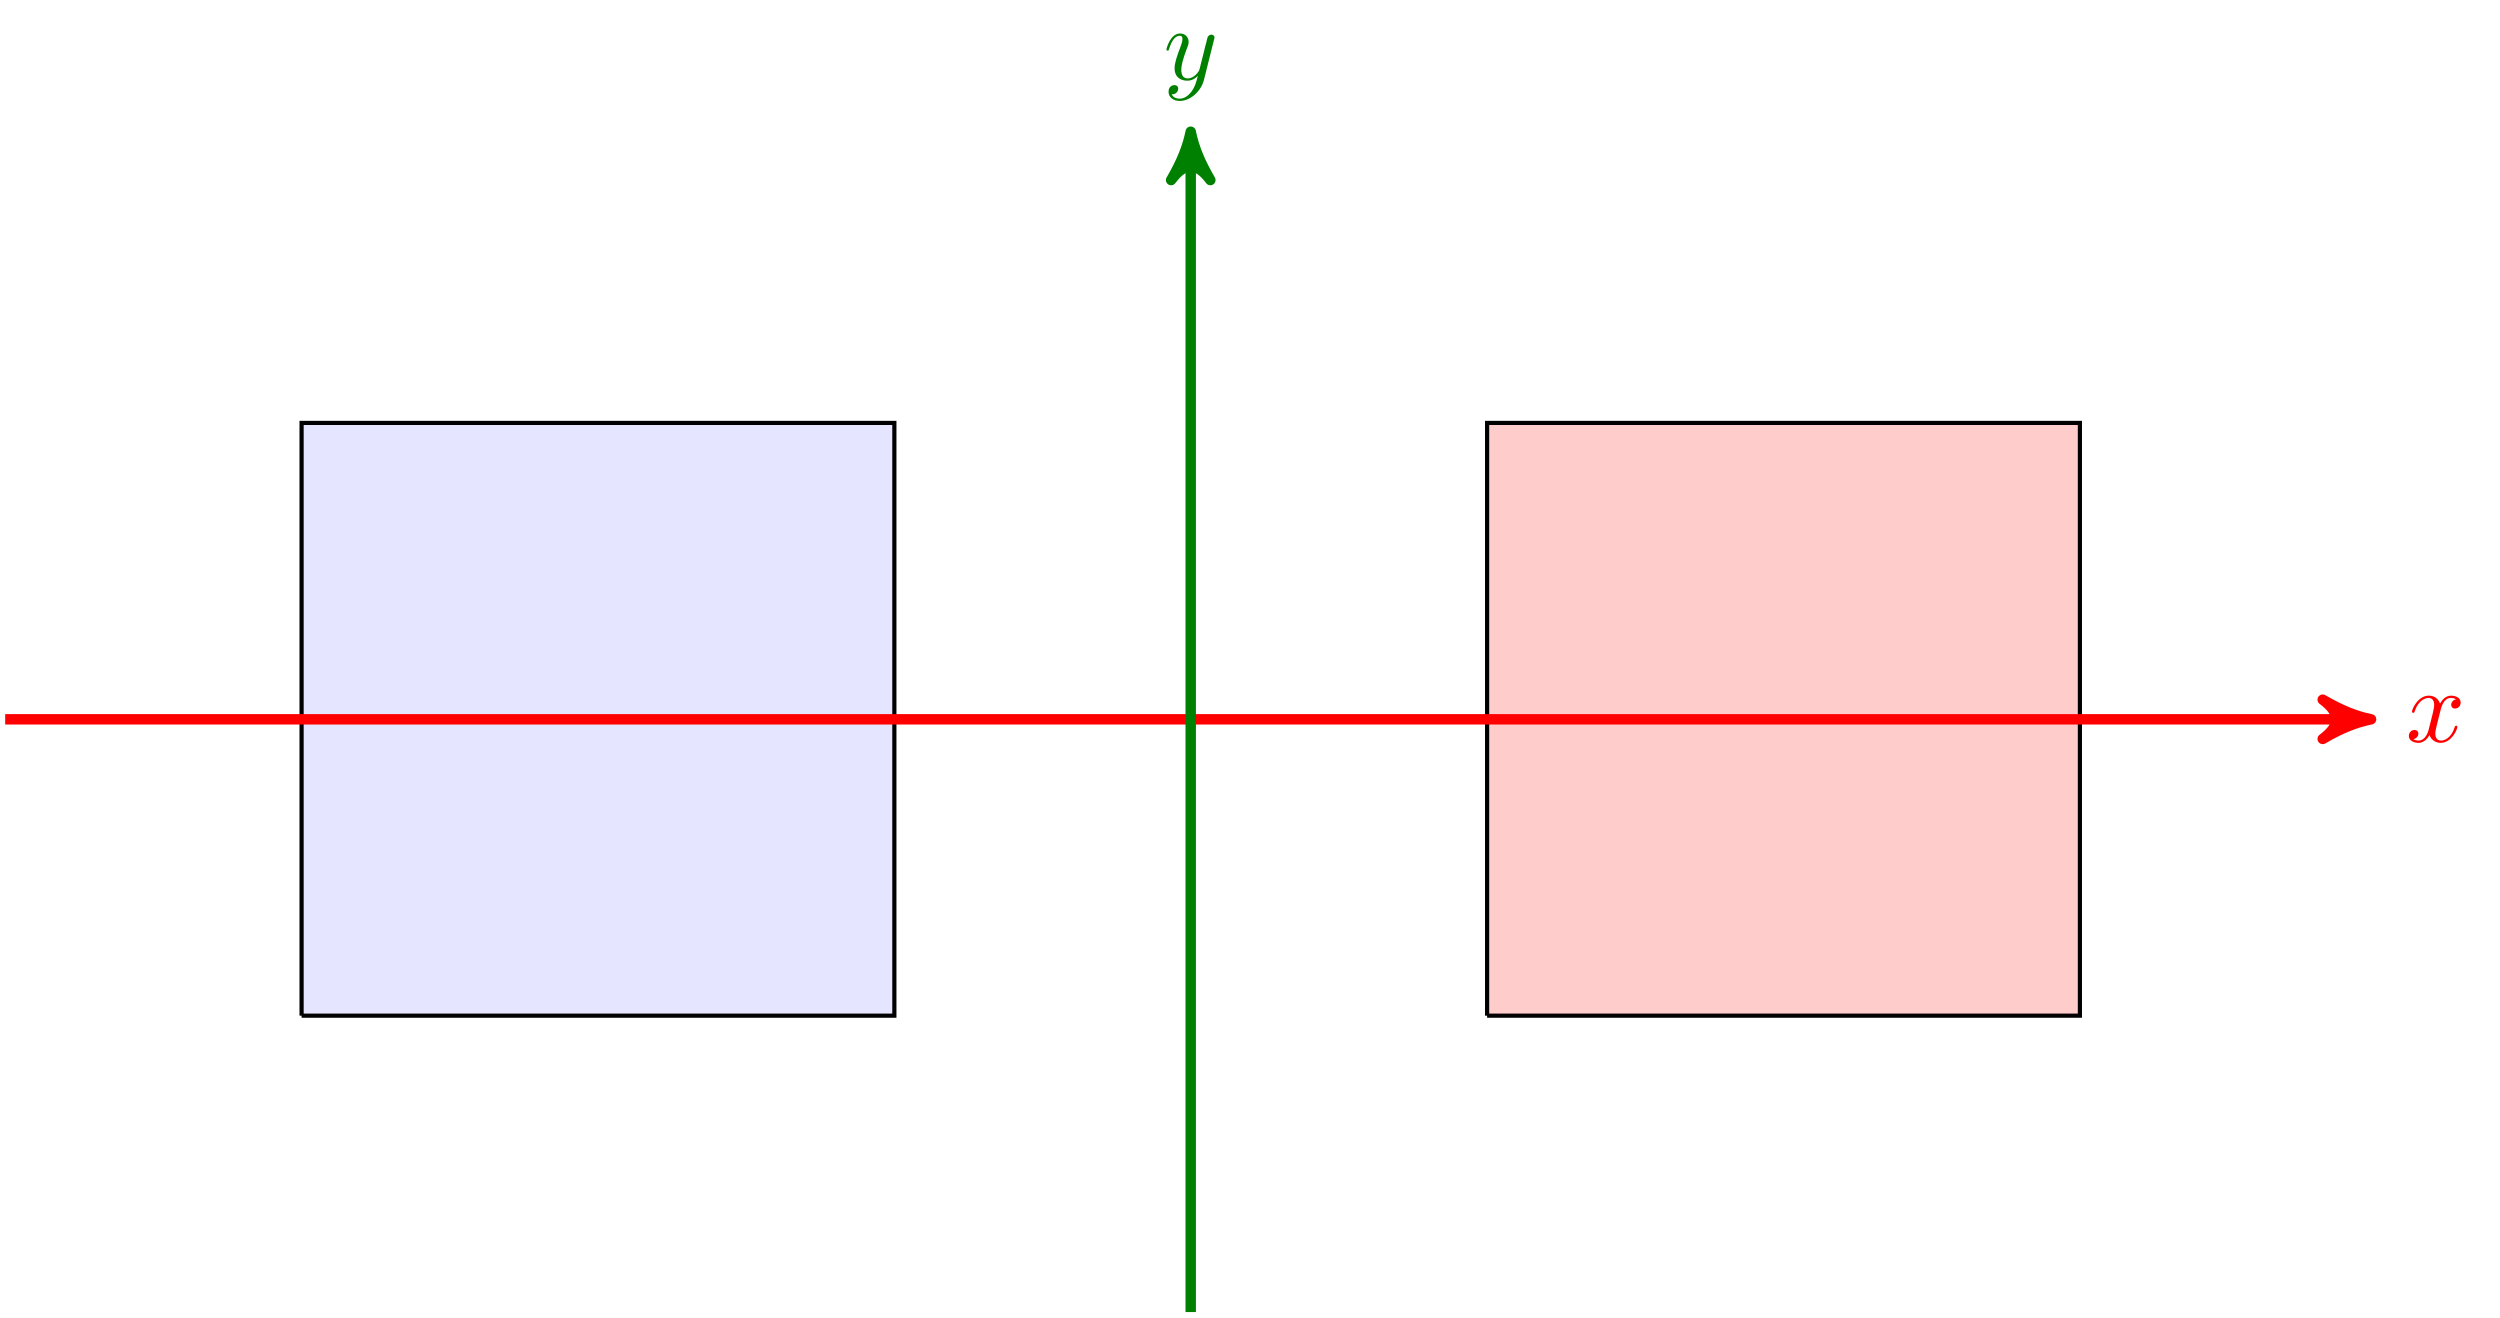
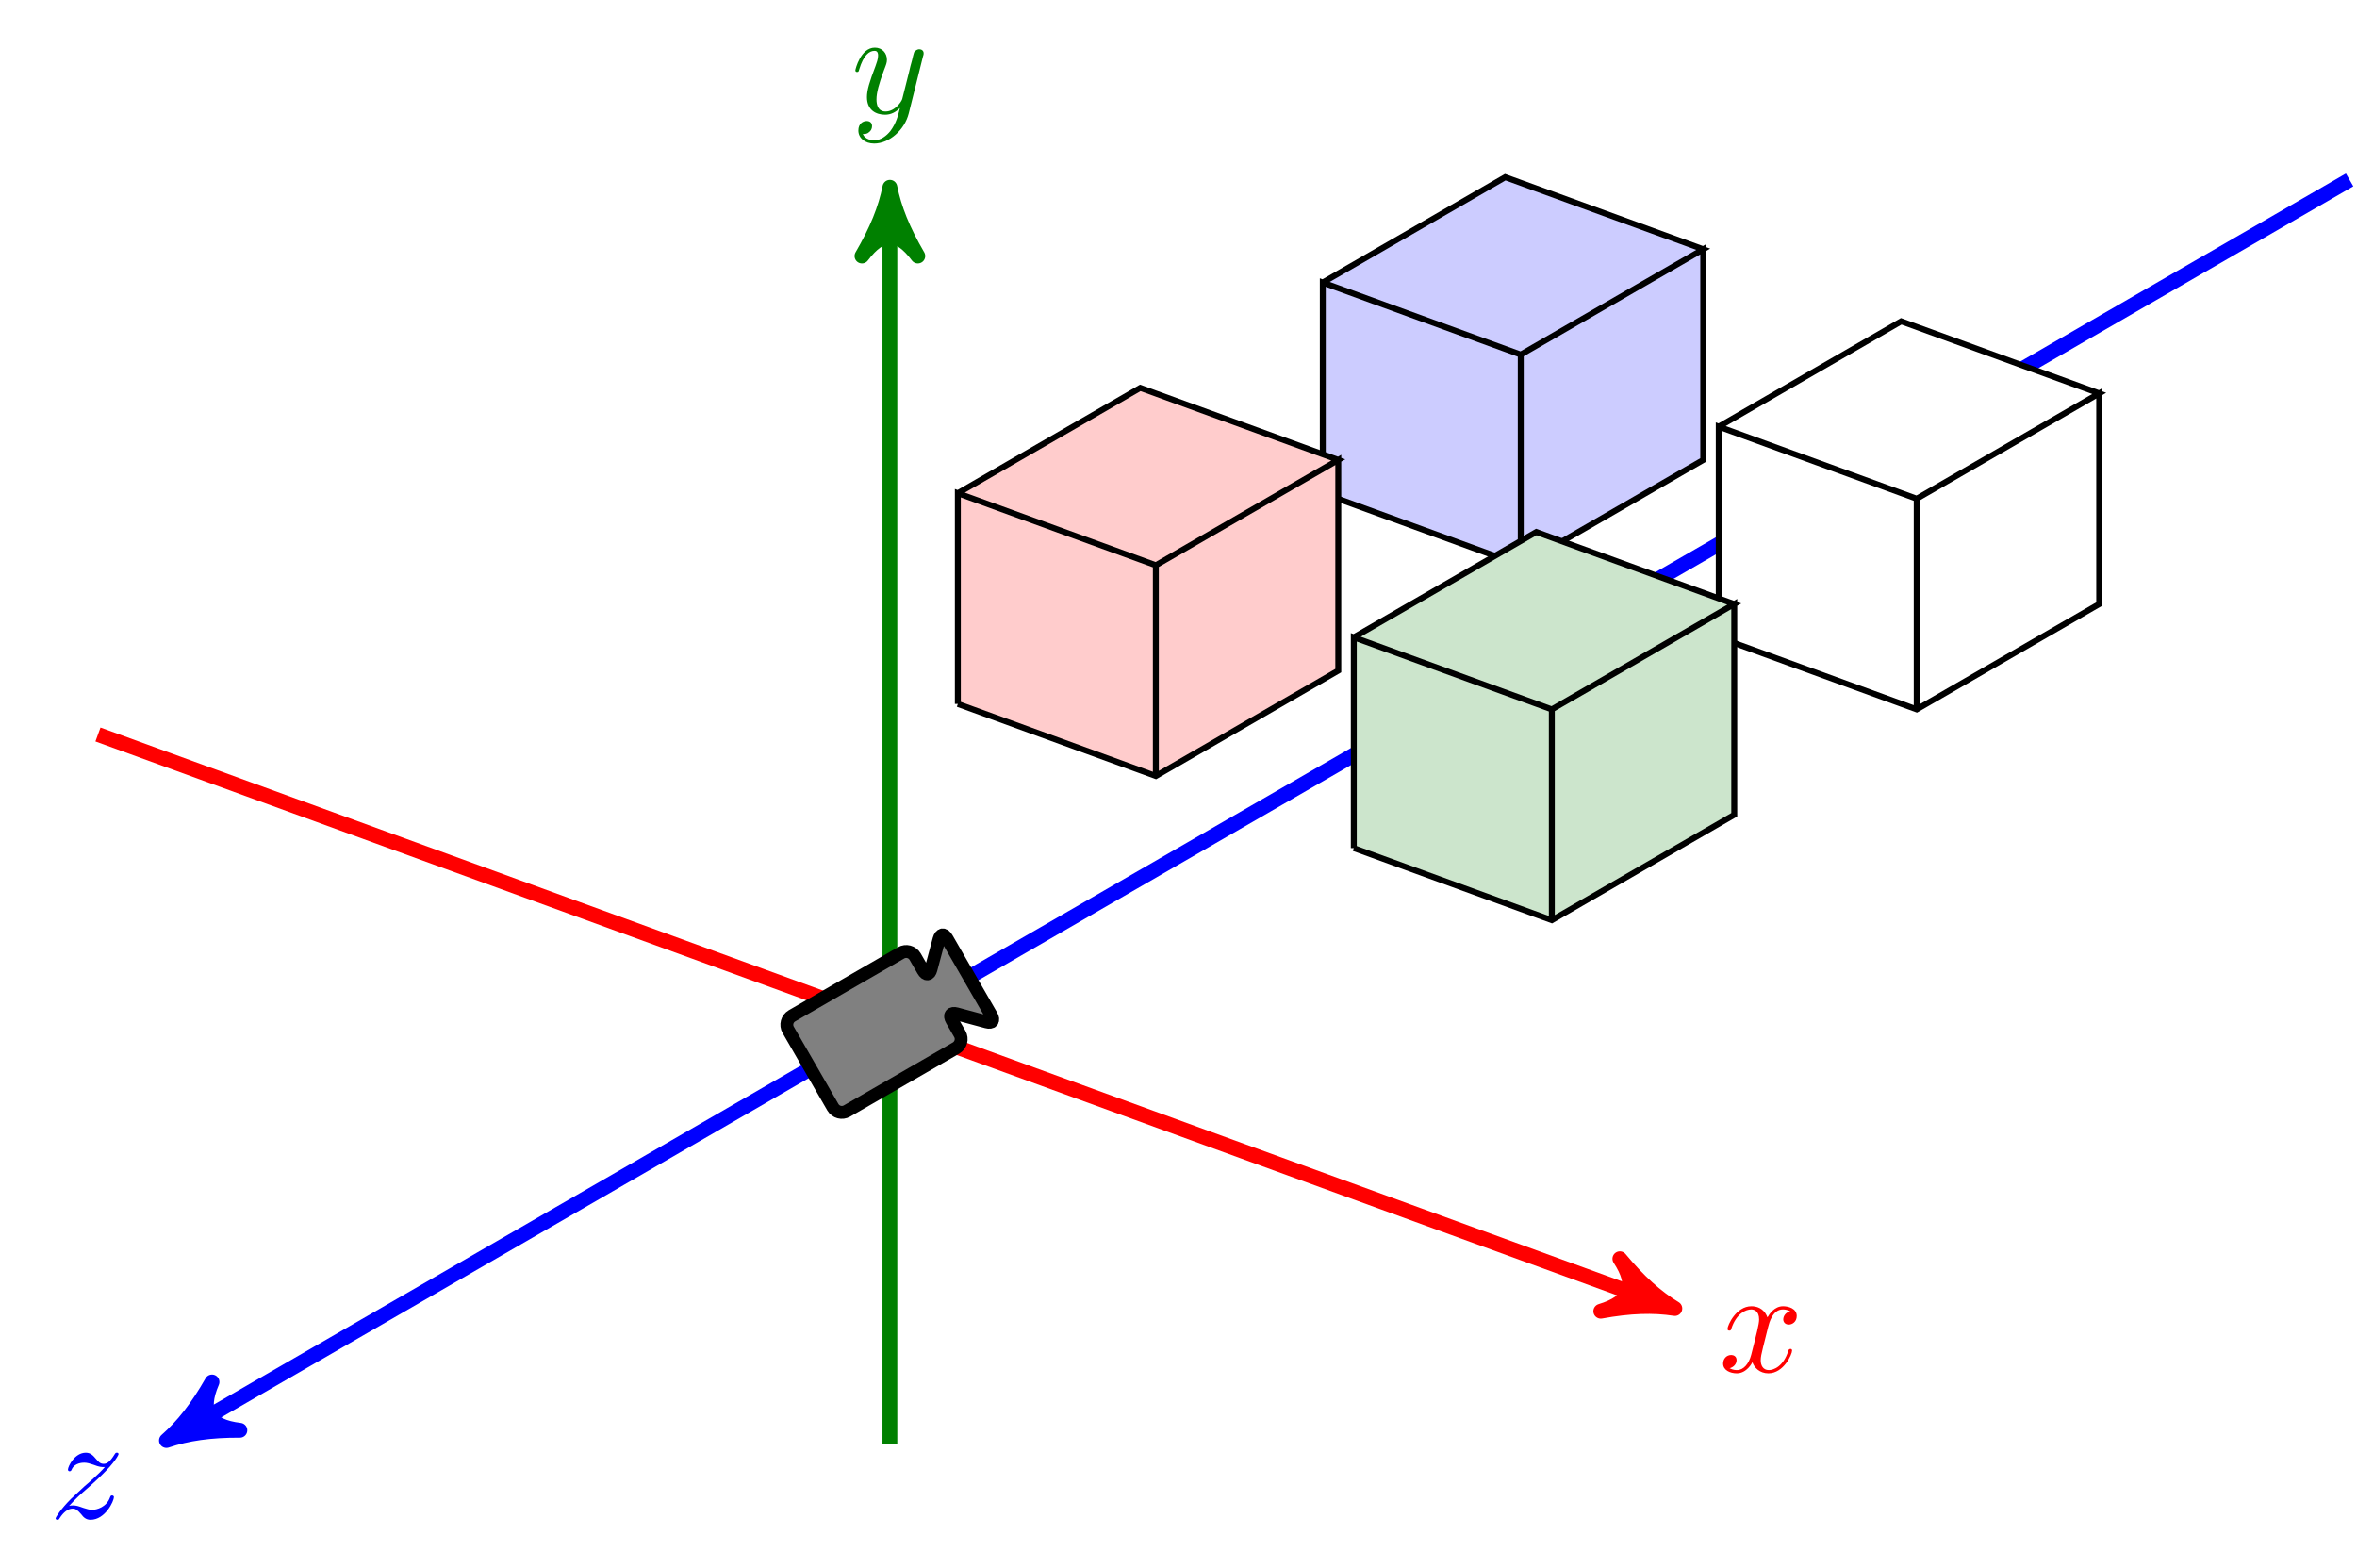
- <svg xmlns="http://www.w3.org/2000/svg" xmlns:xlink="http://www.w3.org/1999/xlink" width="239.106pt" height="125.986pt" viewBox="0 0 239.106 125.986">
+ <svg xmlns="http://www.w3.org/2000/svg" xmlns:xlink="http://www.w3.org/1999/xlink" width="158.556" height="105.44" viewBox="0 0 158.556 105.44">
  <defs>
    <g>
      <g id="glyph-0-0">
        <path d="M 3.328 -3.016 C 3.391 -3.266 3.625 -4.188 4.312 -4.188 C 4.359 -4.188 4.609 -4.188 4.812 -4.062 C 4.531 -4 4.344 -3.766 4.344 -3.516 C 4.344 -3.359 4.453 -3.172 4.719 -3.172 C 4.938 -3.172 5.25 -3.344 5.25 -3.75 C 5.25 -4.266 4.672 -4.406 4.328 -4.406 C 3.75 -4.406 3.406 -3.875 3.281 -3.656 C 3.031 -4.312 2.5 -4.406 2.203 -4.406 C 1.172 -4.406 0.594 -3.125 0.594 -2.875 C 0.594 -2.766 0.703 -2.766 0.719 -2.766 C 0.797 -2.766 0.828 -2.797 0.844 -2.875 C 1.188 -3.938 1.844 -4.188 2.188 -4.188 C 2.375 -4.188 2.719 -4.094 2.719 -3.516 C 2.719 -3.203 2.547 -2.547 2.188 -1.141 C 2.031 -0.531 1.672 -0.109 1.234 -0.109 C 1.172 -0.109 0.953 -0.109 0.734 -0.234 C 0.984 -0.297 1.203 -0.5 1.203 -0.781 C 1.203 -1.047 0.984 -1.125 0.844 -1.125 C 0.531 -1.125 0.297 -0.875 0.297 -0.547 C 0.297 -0.094 0.781 0.109 1.219 0.109 C 1.891 0.109 2.25 -0.594 2.266 -0.641 C 2.391 -0.281 2.75 0.109 3.344 0.109 C 4.375 0.109 4.938 -1.172 4.938 -1.422 C 4.938 -1.531 4.859 -1.531 4.828 -1.531 C 4.734 -1.531 4.719 -1.484 4.688 -1.422 C 4.359 -0.344 3.688 -0.109 3.375 -0.109 C 2.984 -0.109 2.828 -0.422 2.828 -0.766 C 2.828 -0.984 2.875 -1.203 2.984 -1.641 Z M 3.328 -3.016 " />
      </g>
      <g id="glyph-0-1">
        <path d="M 4.844 -3.797 C 4.891 -3.938 4.891 -3.953 4.891 -4.031 C 4.891 -4.203 4.75 -4.297 4.594 -4.297 C 4.5 -4.297 4.344 -4.234 4.25 -4.094 C 4.234 -4.031 4.141 -3.734 4.109 -3.547 C 4.031 -3.297 3.969 -3.016 3.906 -2.75 L 3.453 -0.953 C 3.422 -0.812 2.984 -0.109 2.328 -0.109 C 1.828 -0.109 1.719 -0.547 1.719 -0.922 C 1.719 -1.375 1.891 -2 2.219 -2.875 C 2.375 -3.281 2.422 -3.391 2.422 -3.594 C 2.422 -4.031 2.109 -4.406 1.609 -4.406 C 0.656 -4.406 0.297 -2.953 0.297 -2.875 C 0.297 -2.766 0.391 -2.766 0.406 -2.766 C 0.516 -2.766 0.516 -2.797 0.562 -2.953 C 0.844 -3.891 1.234 -4.188 1.578 -4.188 C 1.656 -4.188 1.828 -4.188 1.828 -3.875 C 1.828 -3.625 1.719 -3.359 1.656 -3.172 C 1.25 -2.109 1.078 -1.547 1.078 -1.078 C 1.078 -0.188 1.703 0.109 2.297 0.109 C 2.688 0.109 3.016 -0.062 3.297 -0.344 C 3.172 0.172 3.047 0.672 2.656 1.203 C 2.391 1.531 2.016 1.828 1.562 1.828 C 1.422 1.828 0.969 1.797 0.797 1.406 C 0.953 1.406 1.094 1.406 1.219 1.281 C 1.328 1.203 1.422 1.062 1.422 0.875 C 1.422 0.562 1.156 0.531 1.062 0.531 C 0.828 0.531 0.5 0.688 0.5 1.172 C 0.5 1.672 0.938 2.047 1.562 2.047 C 2.578 2.047 3.609 1.141 3.891 0.016 Z M 4.844 -3.797 " />
      </g>
+       <g id="glyph-0-2">
+         <path d="M 1.328 -0.828 C 1.859 -1.406 2.156 -1.656 2.516 -1.969 C 2.516 -1.969 3.125 -2.5 3.484 -2.859 C 4.438 -3.781 4.656 -4.266 4.656 -4.312 C 4.656 -4.406 4.562 -4.406 4.547 -4.406 C 4.469 -4.406 4.453 -4.391 4.391 -4.297 C 4.094 -3.812 3.891 -3.656 3.656 -3.656 C 3.406 -3.656 3.297 -3.812 3.141 -3.984 C 2.953 -4.203 2.781 -4.406 2.453 -4.406 C 1.703 -4.406 1.25 -3.484 1.25 -3.266 C 1.25 -3.219 1.281 -3.156 1.359 -3.156 C 1.453 -3.156 1.469 -3.203 1.5 -3.266 C 1.688 -3.734 2.266 -3.734 2.344 -3.734 C 2.547 -3.734 2.734 -3.672 2.969 -3.594 C 3.375 -3.438 3.484 -3.438 3.734 -3.438 C 3.375 -3.016 2.547 -2.297 2.359 -2.141 L 1.453 -1.297 C 0.781 -0.625 0.422 -0.062 0.422 0.016 C 0.422 0.109 0.531 0.109 0.547 0.109 C 0.625 0.109 0.641 0.094 0.703 -0.016 C 0.938 -0.375 1.234 -0.641 1.562 -0.641 C 1.781 -0.641 1.891 -0.547 2.141 -0.266 C 2.297 -0.047 2.484 0.109 2.766 0.109 C 3.766 0.109 4.344 -1.156 4.344 -1.422 C 4.344 -1.469 4.297 -1.531 4.219 -1.531 C 4.125 -1.531 4.109 -1.469 4.078 -1.391 C 3.844 -0.75 3.203 -0.562 2.875 -0.562 C 2.688 -0.562 2.5 -0.625 2.297 -0.688 C 1.953 -0.812 1.797 -0.859 1.594 -0.859 C 1.578 -0.859 1.422 -0.859 1.328 -0.828 Z M 1.328 -0.828 " />
+       </g>
    </g>
    <clipPath id="clip-0">
-       <path clip-rule="nonzero" d="M 113 13 L 115 13 L 115 125.984 L 113 125.984 Z M 113 13 " />
+       <path clip-rule="nonzero" d="M 0 0 L 158.555 0 L 158.555 105.441 L 0 105.441 Z M 0 0 " />
+     </clipPath>
+     <clipPath id="clip-1">
+       <path clip-rule="nonzero" d="M 52 62 L 67 62 L 67 75 L 52 75 Z M 52 62 " />
+     </clipPath>
+     <clipPath id="clip-2">
+       <path clip-rule="nonzero" d="M 56.035 76.34 L 68.309 69.254 L 63.688 61.25 L 51.414 68.336 Z M 56.035 76.34 " />
+     </clipPath>
+     <clipPath id="clip-3">
+       <path clip-rule="nonzero" d="M 51 61 L 69 61 L 69 77 L 51 77 Z M 51 61 " />
+     </clipPath>
+     <clipPath id="clip-4">
+       <path clip-rule="nonzero" d="M 56.035 76.34 L 68.309 69.254 L 63.688 61.25 L 51.414 68.336 Z M 56.035 76.34 " />
    </clipPath>
  </defs>
-   <path fill-rule="nonzero" fill="rgb(89.999%, 89.999%, 100%)" fill-opacity="1" stroke-width="0.399" stroke-linecap="butt" stroke-linejoin="miter" stroke="rgb(0%, 0%, 0%)" stroke-opacity="1" stroke-miterlimit="10" d="M -85.04 -28.346 L -28.345 -28.346 L -28.345 28.346 L -85.04 28.346 L -85.04 -28.346 " transform="matrix(1, 0, 0, -1, 113.884, 68.795)" />
-   <path fill-rule="nonzero" fill="rgb(100%, 79.999%, 79.999%)" fill-opacity="1" stroke-width="0.399" stroke-linecap="butt" stroke-linejoin="miter" stroke="rgb(0%, 0%, 0%)" stroke-opacity="1" stroke-miterlimit="10" d="M 28.346 -28.346 L 85.042 -28.346 L 85.042 28.346 L 28.346 28.346 L 28.346 -28.346 " transform="matrix(1, 0, 0, -1, 113.884, 68.795)" />
-   <path fill="none" stroke-width="0.996" stroke-linecap="butt" stroke-linejoin="miter" stroke="rgb(100%, 0%, 0%)" stroke-opacity="1" stroke-miterlimit="10" d="M -113.388 -0.002 L 111.733 -0.002 " transform="matrix(1, 0, 0, -1, 113.884, 68.795)" />
-   <path fill-rule="nonzero" fill="rgb(100%, 0%, 0%)" fill-opacity="1" stroke-width="0.996" stroke-linecap="butt" stroke-linejoin="round" stroke="rgb(100%, 0%, 0%)" stroke-opacity="1" stroke-miterlimit="10" d="M 1.156 -0.002 C -0.289 0.287 -1.735 0.865 -3.469 1.877 C -1.735 0.576 -1.735 -0.576 -3.469 -1.877 C -1.735 -0.865 -0.289 -0.287 1.156 -0.002 Z M 1.156 -0.002 " transform="matrix(1, 0, 0, -1, 225.6174, 68.795)" />
+   <path fill="none" stroke-width="0.996" stroke-linecap="butt" stroke-linejoin="miter" stroke="rgb(100%, 0%, 0%)" stroke-opacity="1" stroke-miterlimit="10" d="M -53.273 19.389 L 51.719 -18.826 " transform="matrix(1, 0, 0, -1, 59.863, 68.795)" />
+   <path fill-rule="nonzero" fill="rgb(100%, 0%, 0%)" fill-opacity="1" stroke-width="0.996" stroke-linecap="butt" stroke-linejoin="round" stroke="rgb(100%, 0%, 0%)" stroke-opacity="1" stroke-miterlimit="10" d="M 1.154 -0.001 C -0.29 0.288 -1.735 0.868 -3.467 1.88 C -1.734 0.578 -1.733 -0.578 -3.467 -1.878 C -1.732 -0.864 -0.288 -0.289 1.154 -0.001 Z M 1.154 -0.001 " transform="matrix(0.93968, 0.34201, 0.34201, -0.93968, 111.5837, 87.62003)" />
  <g fill="rgb(100%, 0%, 0%)" fill-opacity="1">
-     <use xlink:href="#glyph-0-0" x="230.092" y="70.94" />
+     <use xlink:href="#glyph-0-0" x="115.617" y="92.268" />
+   </g>
+   <path fill="none" stroke-width="0.996" stroke-linecap="butt" stroke-linejoin="miter" stroke="rgb(0%, 50%, 0%)" stroke-opacity="1" stroke-miterlimit="10" d="M 0 -28.346 L 0 55.041 " transform="matrix(1, 0, 0, -1, 59.863, 68.795)" />
+   <path fill-rule="nonzero" fill="rgb(0%, 50%, 0%)" fill-opacity="1" stroke-width="0.996" stroke-linecap="butt" stroke-linejoin="round" stroke="rgb(0%, 50%, 0%)" stroke-opacity="1" stroke-miterlimit="10" d="M 1.158 -0 C -0.288 0.289 -1.733 0.867 -3.467 1.879 C -1.733 0.578 -1.733 -0.578 -3.467 -1.879 C -1.733 -0.867 -0.288 -0.289 1.158 -0 Z M 1.158 -0 " transform="matrix(0, -1, -1, 0, 59.863, 13.7552)" />
+   <g fill="rgb(0%, 50%, 0%)" fill-opacity="1">
+     <use xlink:href="#glyph-0-1" x="57.242" y="7.609" />
  </g>
  <g clip-path="url(#clip-0)">
-     <path fill="none" stroke-width="0.996" stroke-linecap="butt" stroke-linejoin="miter" stroke="rgb(0%, 50%, 0%)" stroke-opacity="1" stroke-miterlimit="10" d="M -0.001 -56.693 L -0.001 55.041 " transform="matrix(1, 0, 0, -1, 113.884, 68.795)" />
+     <path fill="none" stroke-width="0.996" stroke-linecap="butt" stroke-linejoin="miter" stroke="rgb(0%, 0%, 100%)" stroke-opacity="1" stroke-miterlimit="10" d="M 98.196 56.693 L -47.668 -27.521 " transform="matrix(1, 0, 0, -1, 59.863, 68.795)" />
  </g>
-   <path fill-rule="nonzero" fill="rgb(0%, 50%, 0%)" fill-opacity="1" stroke-width="0.996" stroke-linecap="butt" stroke-linejoin="round" stroke="rgb(0%, 50%, 0%)" stroke-opacity="1" stroke-miterlimit="10" d="M 1.158 0.001 C -0.288 0.29 -1.733 0.868 -3.467 1.876 C -1.733 0.579 -1.733 -0.577 -3.467 -1.878 C -1.733 -0.866 -0.288 -0.288 1.158 0.001 Z M 1.158 0.001 " transform="matrix(0, -1, -1, 0, 113.884, 13.7552)" />
-   <g fill="rgb(0%, 50%, 0%)" fill-opacity="1">
-     <use xlink:href="#glyph-0-1" x="111.263" y="7.609" />
+   <path fill-rule="nonzero" fill="rgb(0%, 0%, 100%)" fill-opacity="1" stroke-width="0.996" stroke-linecap="butt" stroke-linejoin="round" stroke="rgb(0%, 0%, 100%)" stroke-opacity="1" stroke-miterlimit="10" d="M 1.157 0.001 C -0.287 0.289 -1.734 0.868 -3.466 1.876 C -1.734 0.579 -1.734 -0.576 -3.467 -1.876 C -1.733 -0.865 -0.29 -0.287 1.157 0.001 Z M 1.157 0.001 " transform="matrix(-0.86601, 0.49998, 0.49998, 0.86601, 12.197, 96.31493)" />
+   <g fill="rgb(0%, 0%, 100%)" fill-opacity="1">
+     <use xlink:href="#glyph-0-2" x="3.32" y="102.12" />
+   </g>
+   <path fill-rule="nonzero" fill="rgb(79.999%, 79.999%, 100%)" fill-opacity="1" stroke-width="0.399" stroke-linecap="butt" stroke-linejoin="miter" stroke="rgb(0%, 0%, 0%)" stroke-opacity="1" stroke-miterlimit="10" d="M 29.121 35.619 L 42.438 30.772 L 54.715 37.858 L 54.715 52.029 L 42.438 44.943 L 29.121 49.791 L 29.121 35.619 M 42.438 30.772 L 42.438 44.943 M 29.121 49.791 L 42.438 44.943 L 54.715 52.029 L 41.395 56.877 L 29.121 49.791 " transform="matrix(1, 0, 0, -1, 59.863, 68.795)" />
+   <path fill-rule="nonzero" fill="rgb(100%, 79.999%, 79.999%)" fill-opacity="1" stroke-width="0.399" stroke-linecap="butt" stroke-linejoin="miter" stroke="rgb(0%, 0%, 0%)" stroke-opacity="1" stroke-miterlimit="10" d="M 4.571 21.443 L 17.891 16.596 L 30.164 23.686 L 30.164 37.858 L 17.891 30.772 L 4.571 35.619 L 4.571 21.443 M 17.891 16.596 L 17.891 30.772 M 4.571 35.619 L 17.891 30.772 L 30.164 37.858 L 16.844 42.705 L 4.571 35.619 " transform="matrix(1, 0, 0, -1, 59.863, 68.795)" />
+   <path fill-rule="nonzero" fill="rgb(100%, 100%, 100%)" fill-opacity="1" stroke-width="0.399" stroke-linecap="butt" stroke-linejoin="miter" stroke="rgb(0%, 0%, 0%)" stroke-opacity="1" stroke-miterlimit="10" d="M 55.758 25.924 L 69.075 21.076 L 81.352 28.162 L 81.352 42.334 L 69.075 35.248 L 55.758 40.096 L 55.758 25.924 M 69.075 21.076 L 69.075 35.248 M 55.758 40.096 L 69.075 35.248 L 81.352 42.334 L 68.032 47.182 L 55.758 40.096 " transform="matrix(1, 0, 0, -1, 59.863, 68.795)" />
+   <path fill-rule="nonzero" fill="rgb(79.999%, 89.999%, 79.999%)" fill-opacity="1" stroke-width="0.399" stroke-linecap="butt" stroke-linejoin="miter" stroke="rgb(0%, 0%, 0%)" stroke-opacity="1" stroke-miterlimit="10" d="M 31.207 11.748 L 44.528 6.9 L 56.801 13.99 L 56.801 28.162 L 44.528 21.076 L 31.207 25.924 L 31.207 11.748 M 44.528 6.9 L 44.528 21.076 M 31.207 25.924 L 44.528 21.076 L 56.801 28.162 L 43.485 33.01 L 31.207 25.924 " transform="matrix(1, 0, 0, -1, 59.863, 68.795)" />
+   <g clip-path="url(#clip-1)">
+     <g clip-path="url(#clip-2)">
+       <path fill-rule="nonzero" fill="rgb(50%, 50%, 50%)" fill-opacity="1" d="M 56.977 74.73 L 64.312 70.496 C 64.641 70.305 64.758 69.879 64.566 69.547 L 64.027 68.613 C 63.836 68.281 63.98 68.094 64.348 68.191 L 66.375 68.738 C 66.746 68.836 66.891 68.648 66.699 68.316 L 63.695 63.113 C 63.504 62.781 63.27 62.812 63.168 63.184 L 62.625 65.211 C 62.527 65.582 62.293 65.609 62.102 65.281 L 61.562 64.348 C 61.371 64.016 60.945 63.902 60.613 64.094 L 53.277 68.328 C 52.945 68.52 52.832 68.941 53.023 69.273 L 56.027 74.477 C 56.219 74.809 56.645 74.922 56.977 74.73 Z M 56.977 74.73 " />
+     </g>
+   </g>
+   <g clip-path="url(#clip-3)">
+     <g clip-path="url(#clip-4)">
+       <path fill="none" stroke-width="4.981" stroke-linecap="butt" stroke-linejoin="miter" stroke="rgb(0%, 0%, 0%)" stroke-opacity="1" stroke-miterlimit="10" d="M 3.992 -0.008 L 52.711 -0.013 C 54.896 -0.003 56.704 1.781 56.705 3.985 L 56.705 10.186 C 56.706 12.39 57.965 12.909 59.514 11.366 L 68.039 2.812 C 69.607 1.258 70.866 1.777 70.868 3.981 L 70.868 38.537 C 70.87 40.742 69.612 41.26 68.039 39.704 L 59.504 31.167 C 57.951 29.599 56.705 30.137 56.695 32.322 L 56.694 38.522 C 56.696 40.727 54.901 42.515 52.696 42.517 L 3.978 42.522 C 1.773 42.523 -0.004 40.748 -0.006 38.543 L -0.006 3.987 C -0.008 1.783 1.787 -0.006 3.992 -0.008 Z M 3.992 -0.008 " transform="matrix(0.150568, -0.08693, -0.08693, -0.150568, 56.37487, 75.07632)" />
+     </g>
  </g>
</svg>
